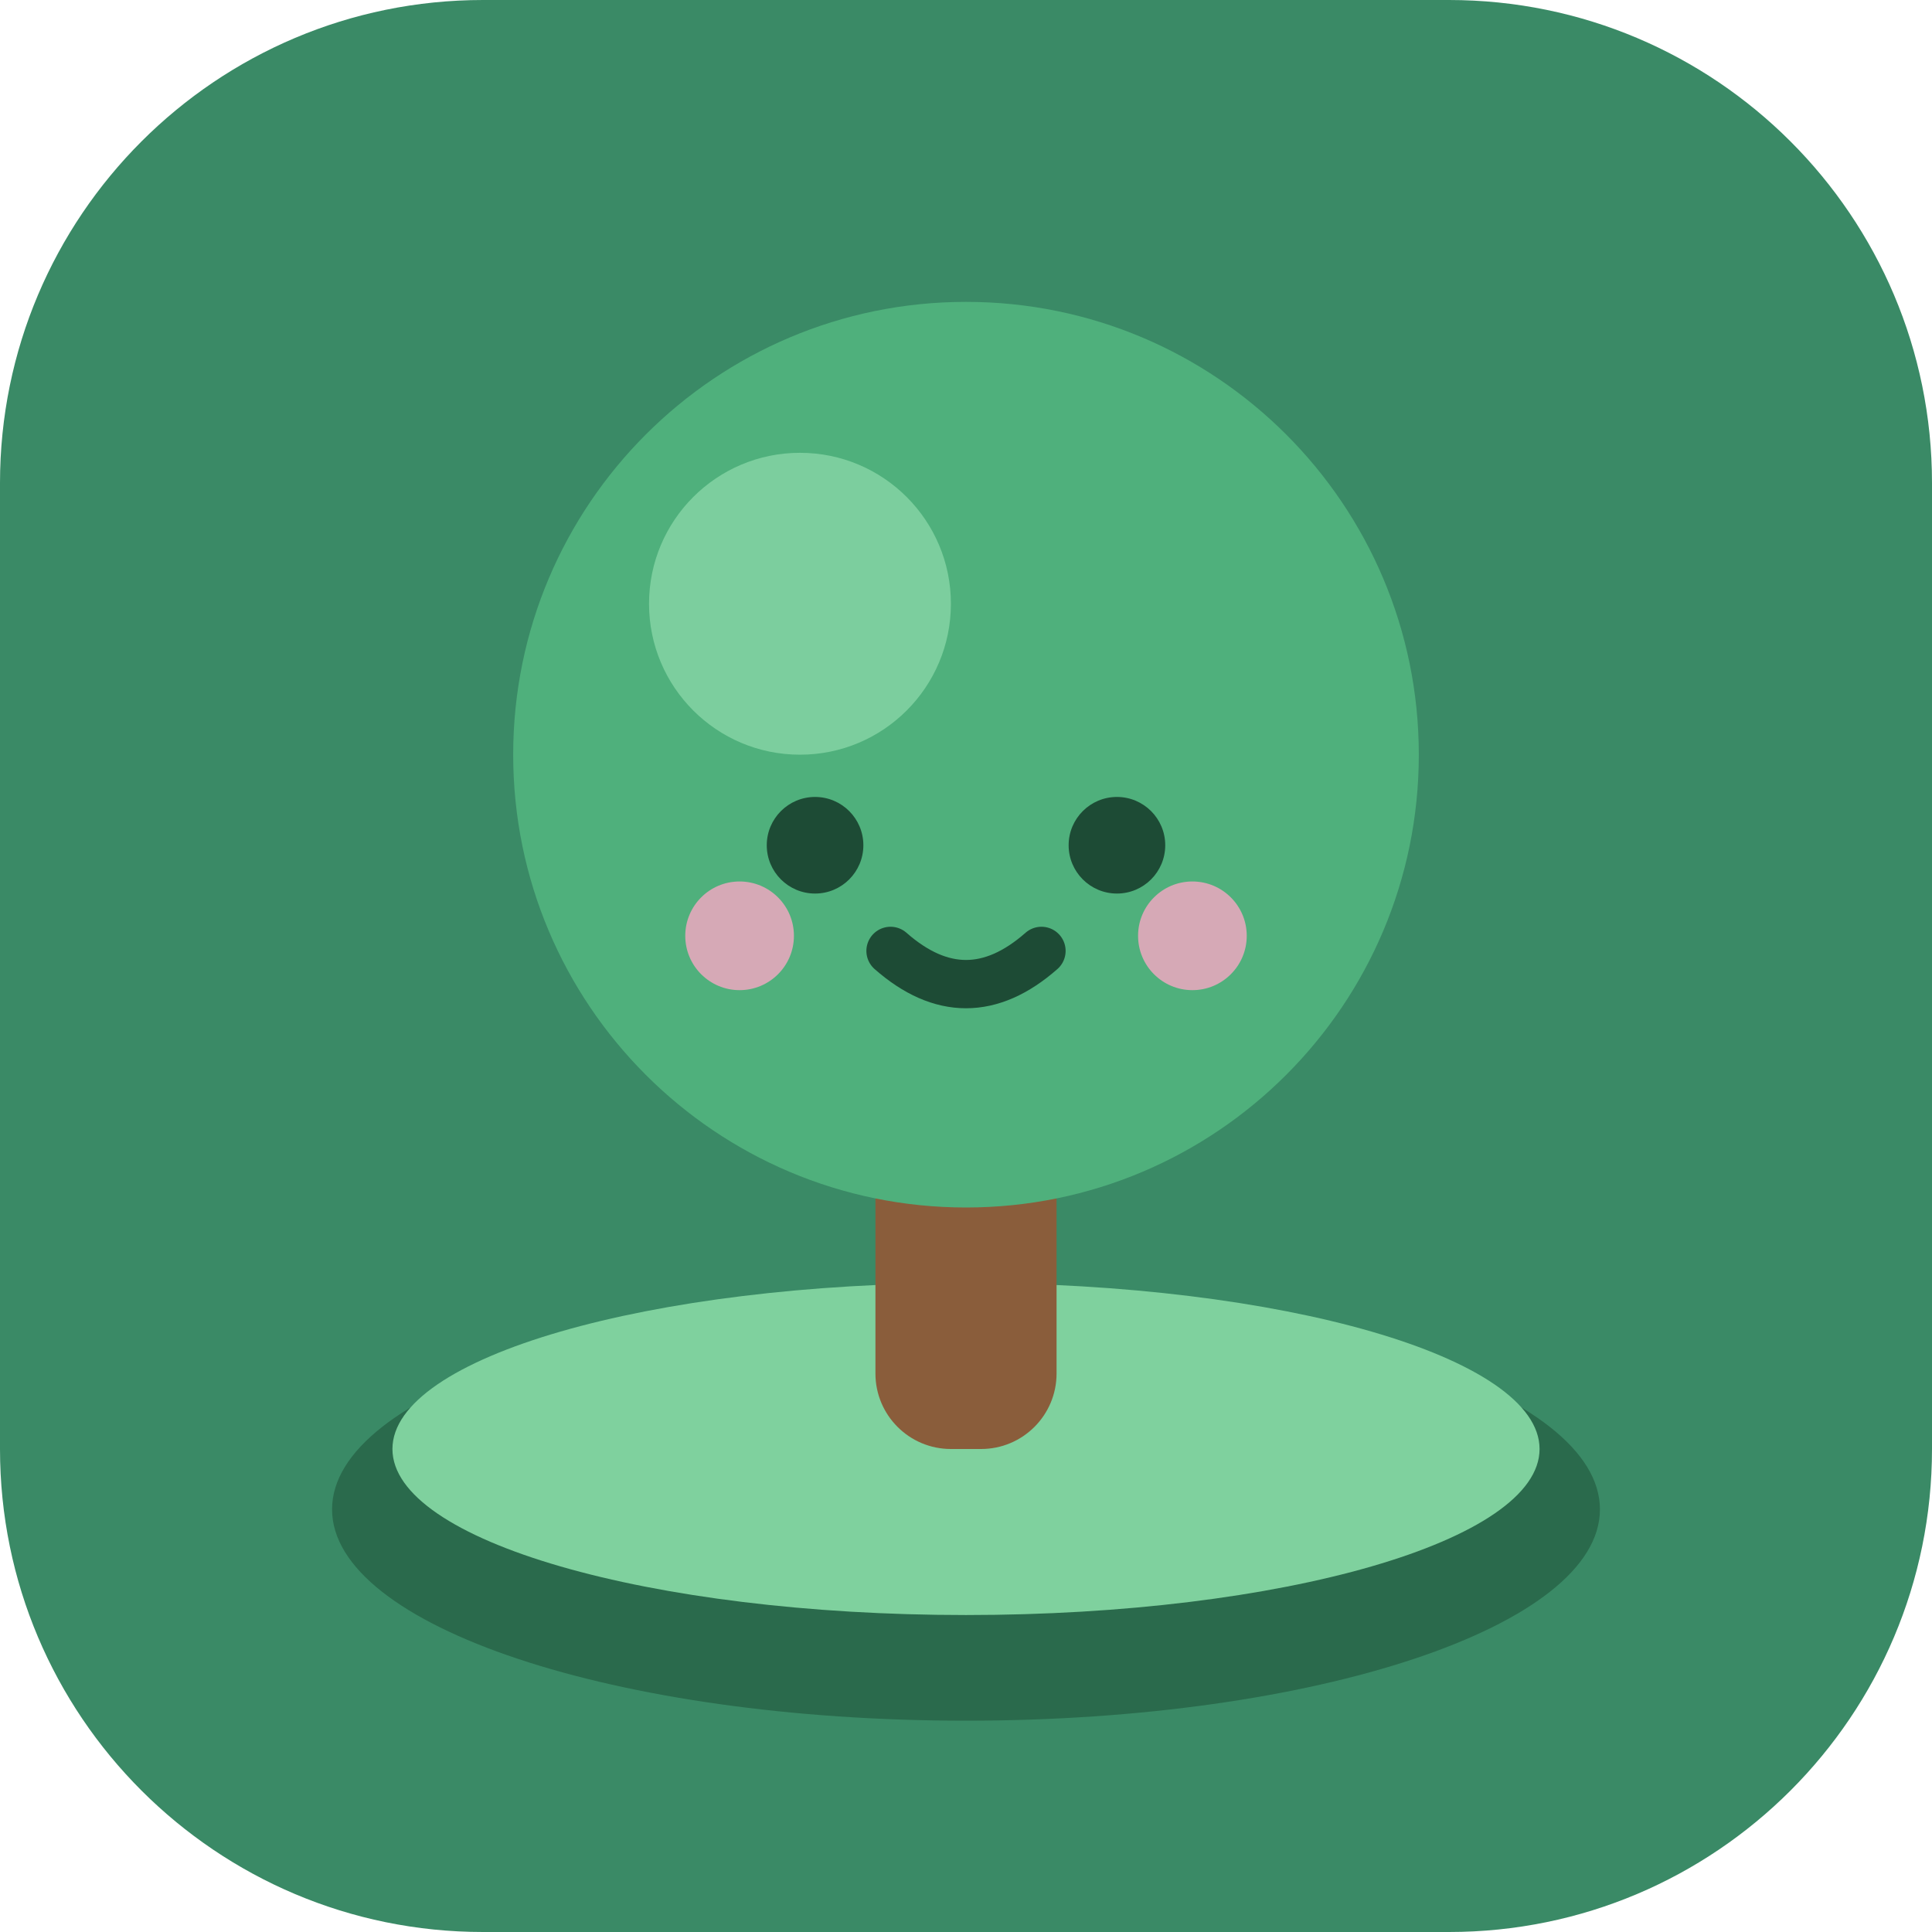
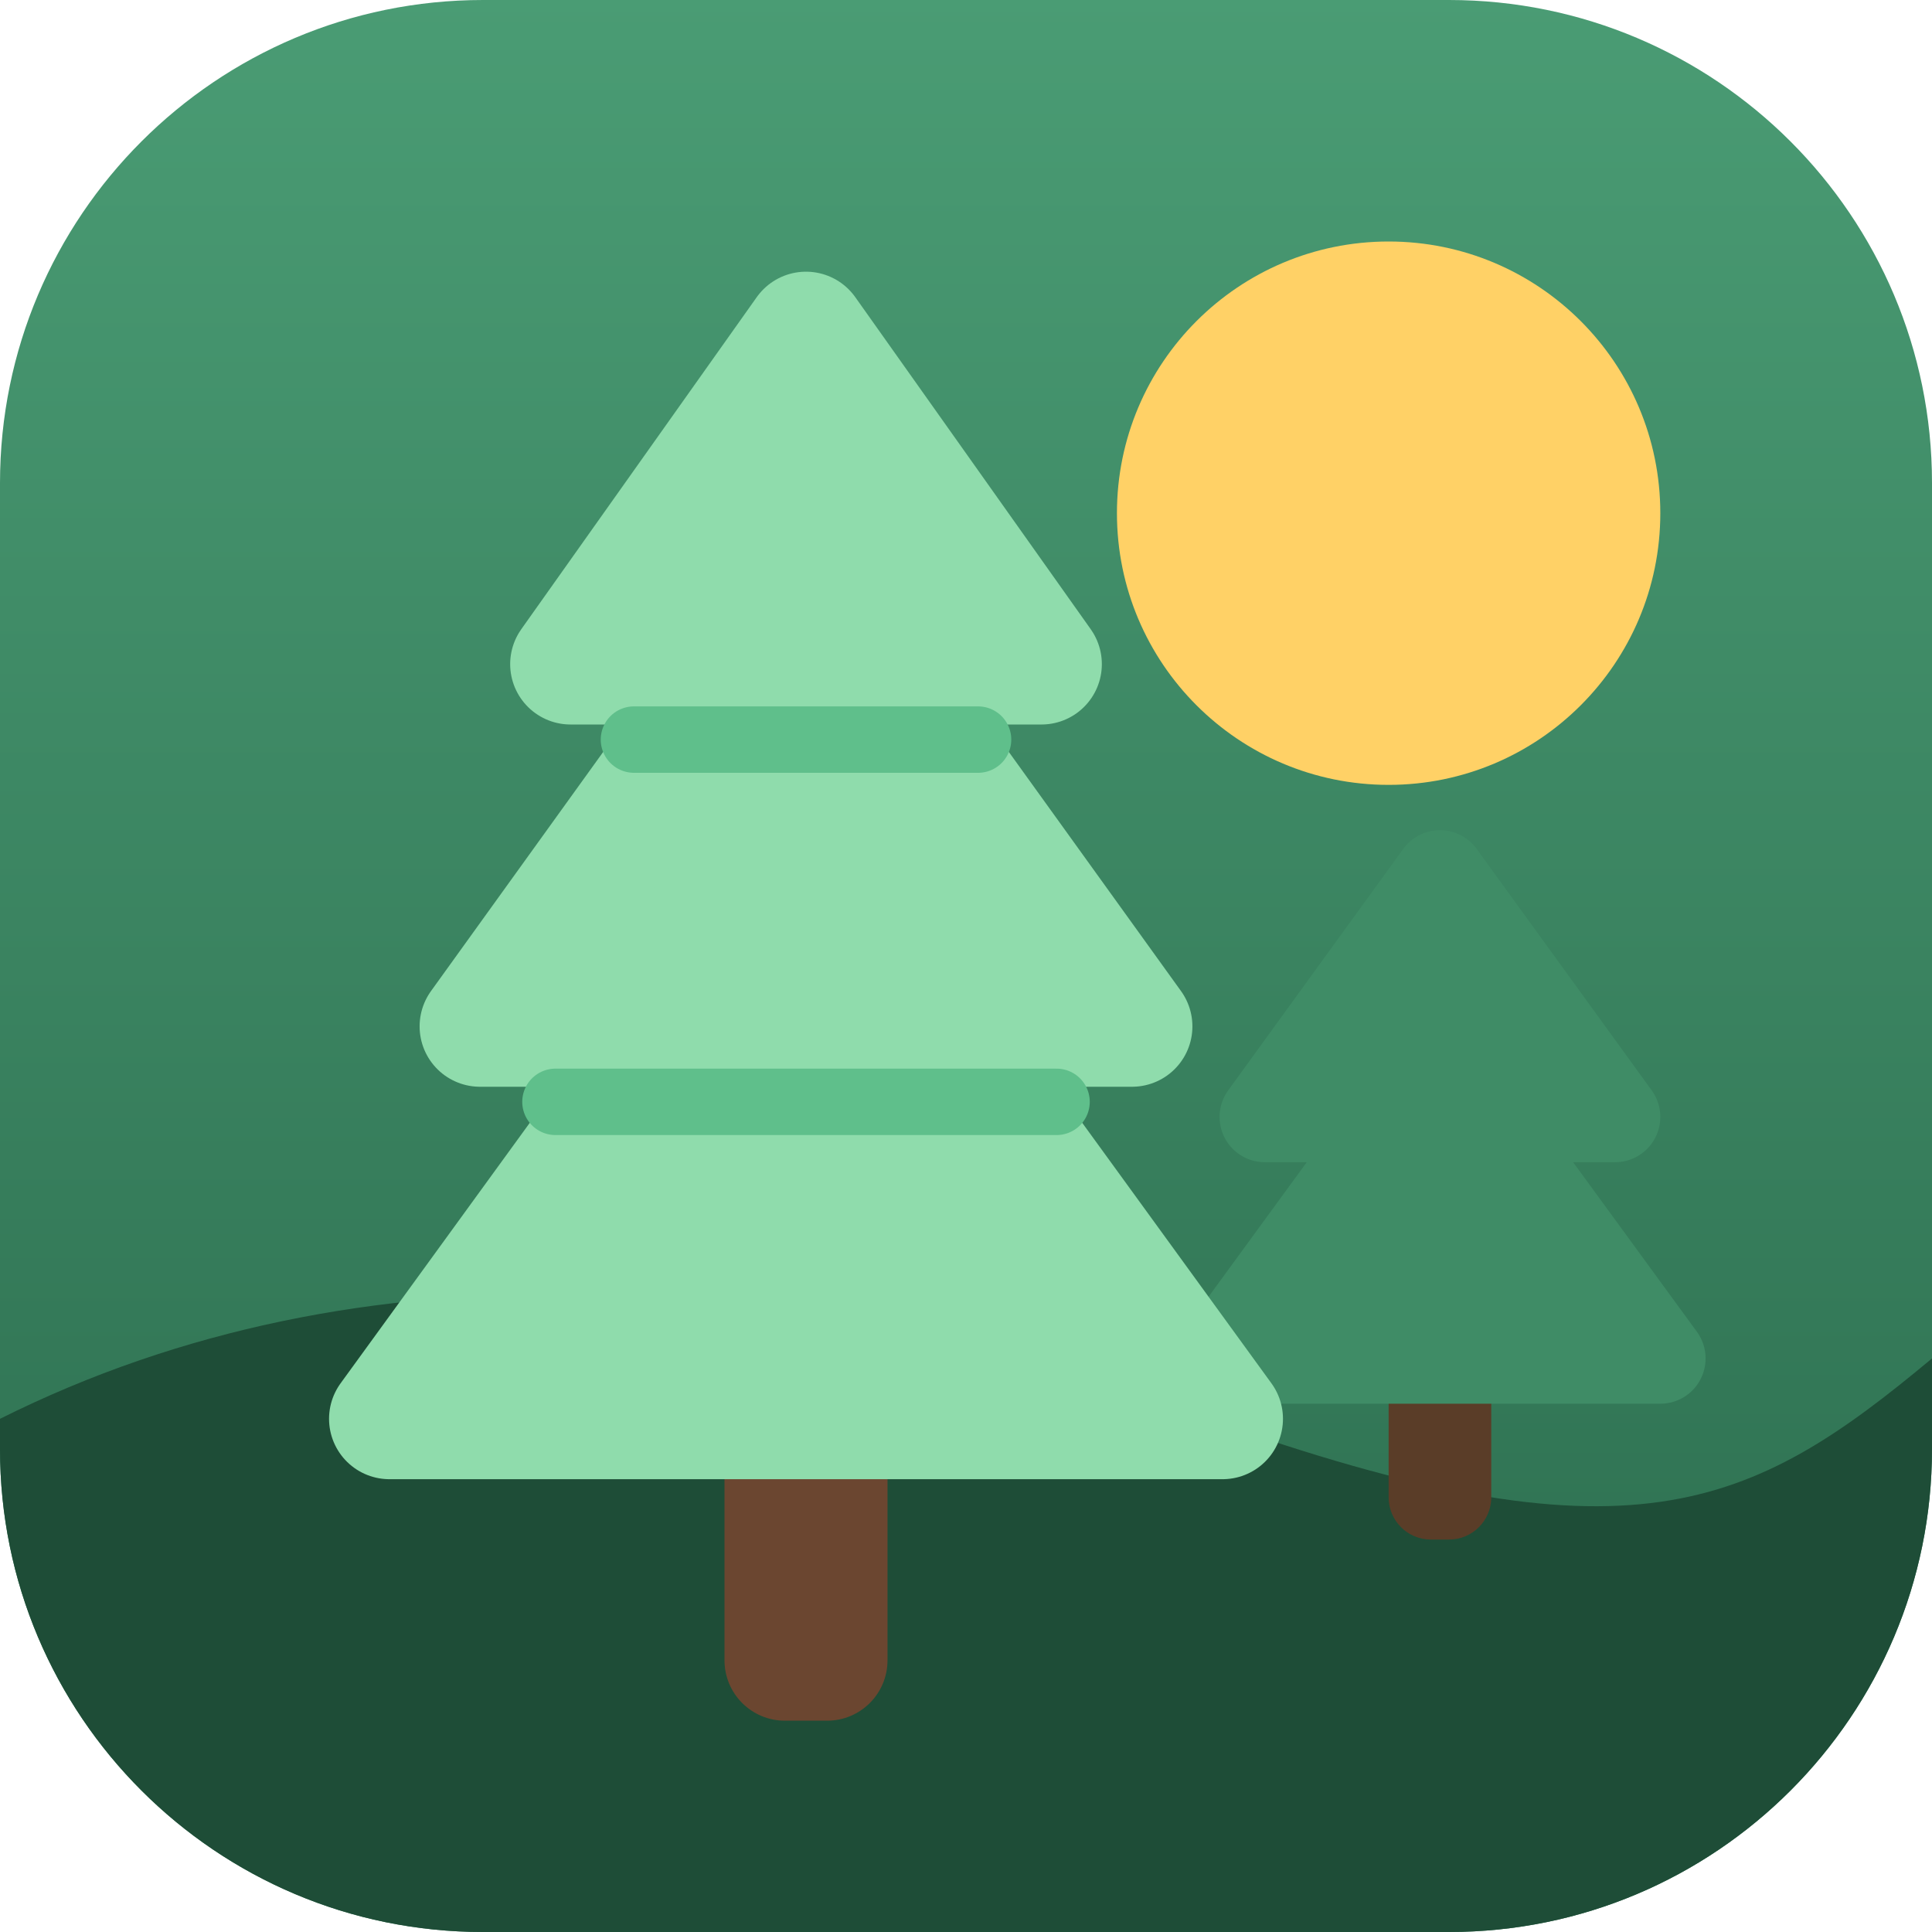
<svg xmlns="http://www.w3.org/2000/svg" viewBox="0 0 64 64">
-   <rect width="64" height="64" rx="16" fill="#3a8a66" />
-   <ellipse cx="32" cy="50" rx="21" ry="7" fill="#2a6a4c" />
-   <ellipse cx="32" cy="48" rx="19" ry="5.5" fill="#7fd19e" />
-   <rect x="29" y="31" width="6" height="17" rx="2.5" fill="#8a5d3b" />
-   <circle cx="32" cy="25" r="15" fill="#4fb07c" />
-   <circle cx="26.5" cy="20" r="5" fill="#8fdcac" opacity=".7" />
-   <circle cx="27" cy="28" r="1.6" fill="#1d4b35" />
-   <circle cx="37" cy="28" r="1.6" fill="#1d4b35" />
-   <path d="M29.5 31.5 q2.5 2.2 5 0" stroke="#1d4b35" stroke-width="1.6" fill="none" stroke-linecap="round" />
-   <circle cx="24.5" cy="31" r="1.8" fill="#f7a8c4" opacity=".8" />
-   <circle cx="39.5" cy="31" r="1.8" fill="#f7a8c4" opacity=".8" />
+   <defs>
+     <clipPath id="r">
+       <rect width="64" height="64" rx="16" />
+     </clipPath>
+     <linearGradient id="sky" x1="0" y1="0" x2="0" y2="1">
+       <stop offset="0" stop-color="#4a9c74" />
+       <stop offset="1" stop-color="#2a6a4c" />
+     </linearGradient>
+   </defs>
+   <g clip-path="url(#r)">
+     <rect width="64" height="64" fill="url(#sky)" />
+     <circle cx="46" cy="17" r="9" fill="#ffd166" />
+     <path d="M0 47 C12 41 26 42 40 47 S58 50 64 45 V64 H0Z" fill="#1e4d37" />
+     <rect x="46" y="42" width="3.4" height="9" rx="1.4" fill="#5a3d28" />
+     <g fill="#3f8c66" stroke="#3f8c66" stroke-width="3" stroke-linejoin="round">
+       <path d="M47.7 29 L53.5 37 H41.9Z" />
+       <path d="M47.7 35 L55 45 H40.4Z" />
+     </g>
+     <rect x="24" y="46" width="5.4" height="11" rx="2" fill="#6b4630" />
+     <g fill="#8fdcac" stroke="#8fdcac" stroke-width="4" stroke-linejoin="round">
+       <path d="M26.7 11 L34.5 22 H18.9Z" />
+       <path d="M26.7 19 L37.5 34 H15.9Z" />
+       <path d="M26.7 28 L40.5 47 H12.9Z" />
+     </g>
+     <g fill="none" stroke="#5fbf8b" stroke-width="2.2" stroke-linecap="round">
+       <path d="M21 24.5 H32.4" />
+       <path d="M18.4 36.5 H35" />
+     </g>
+   </g>
</svg>
